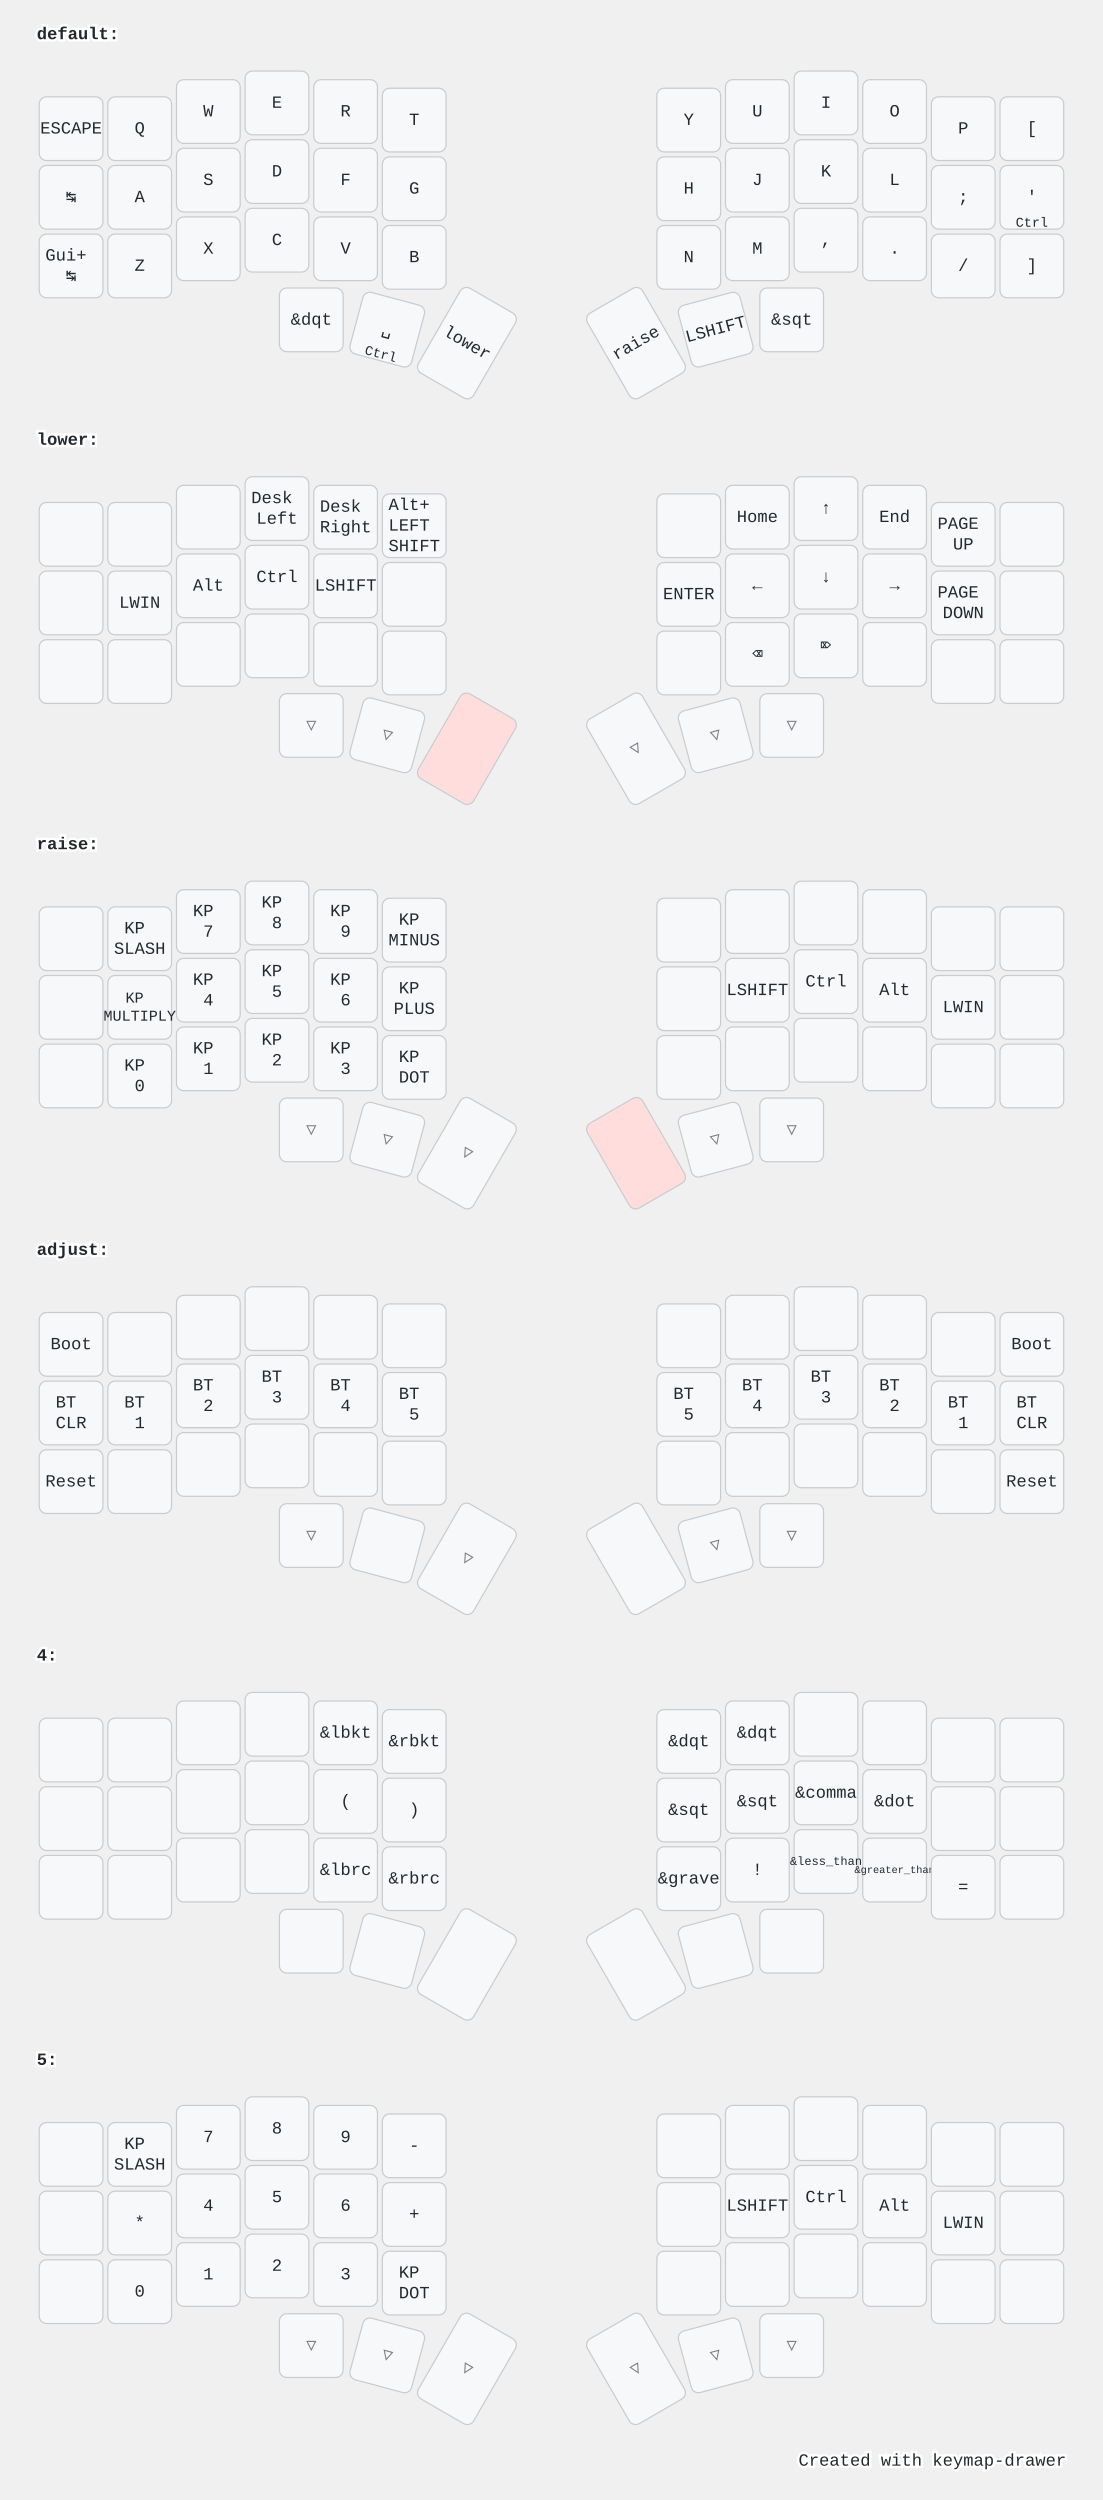
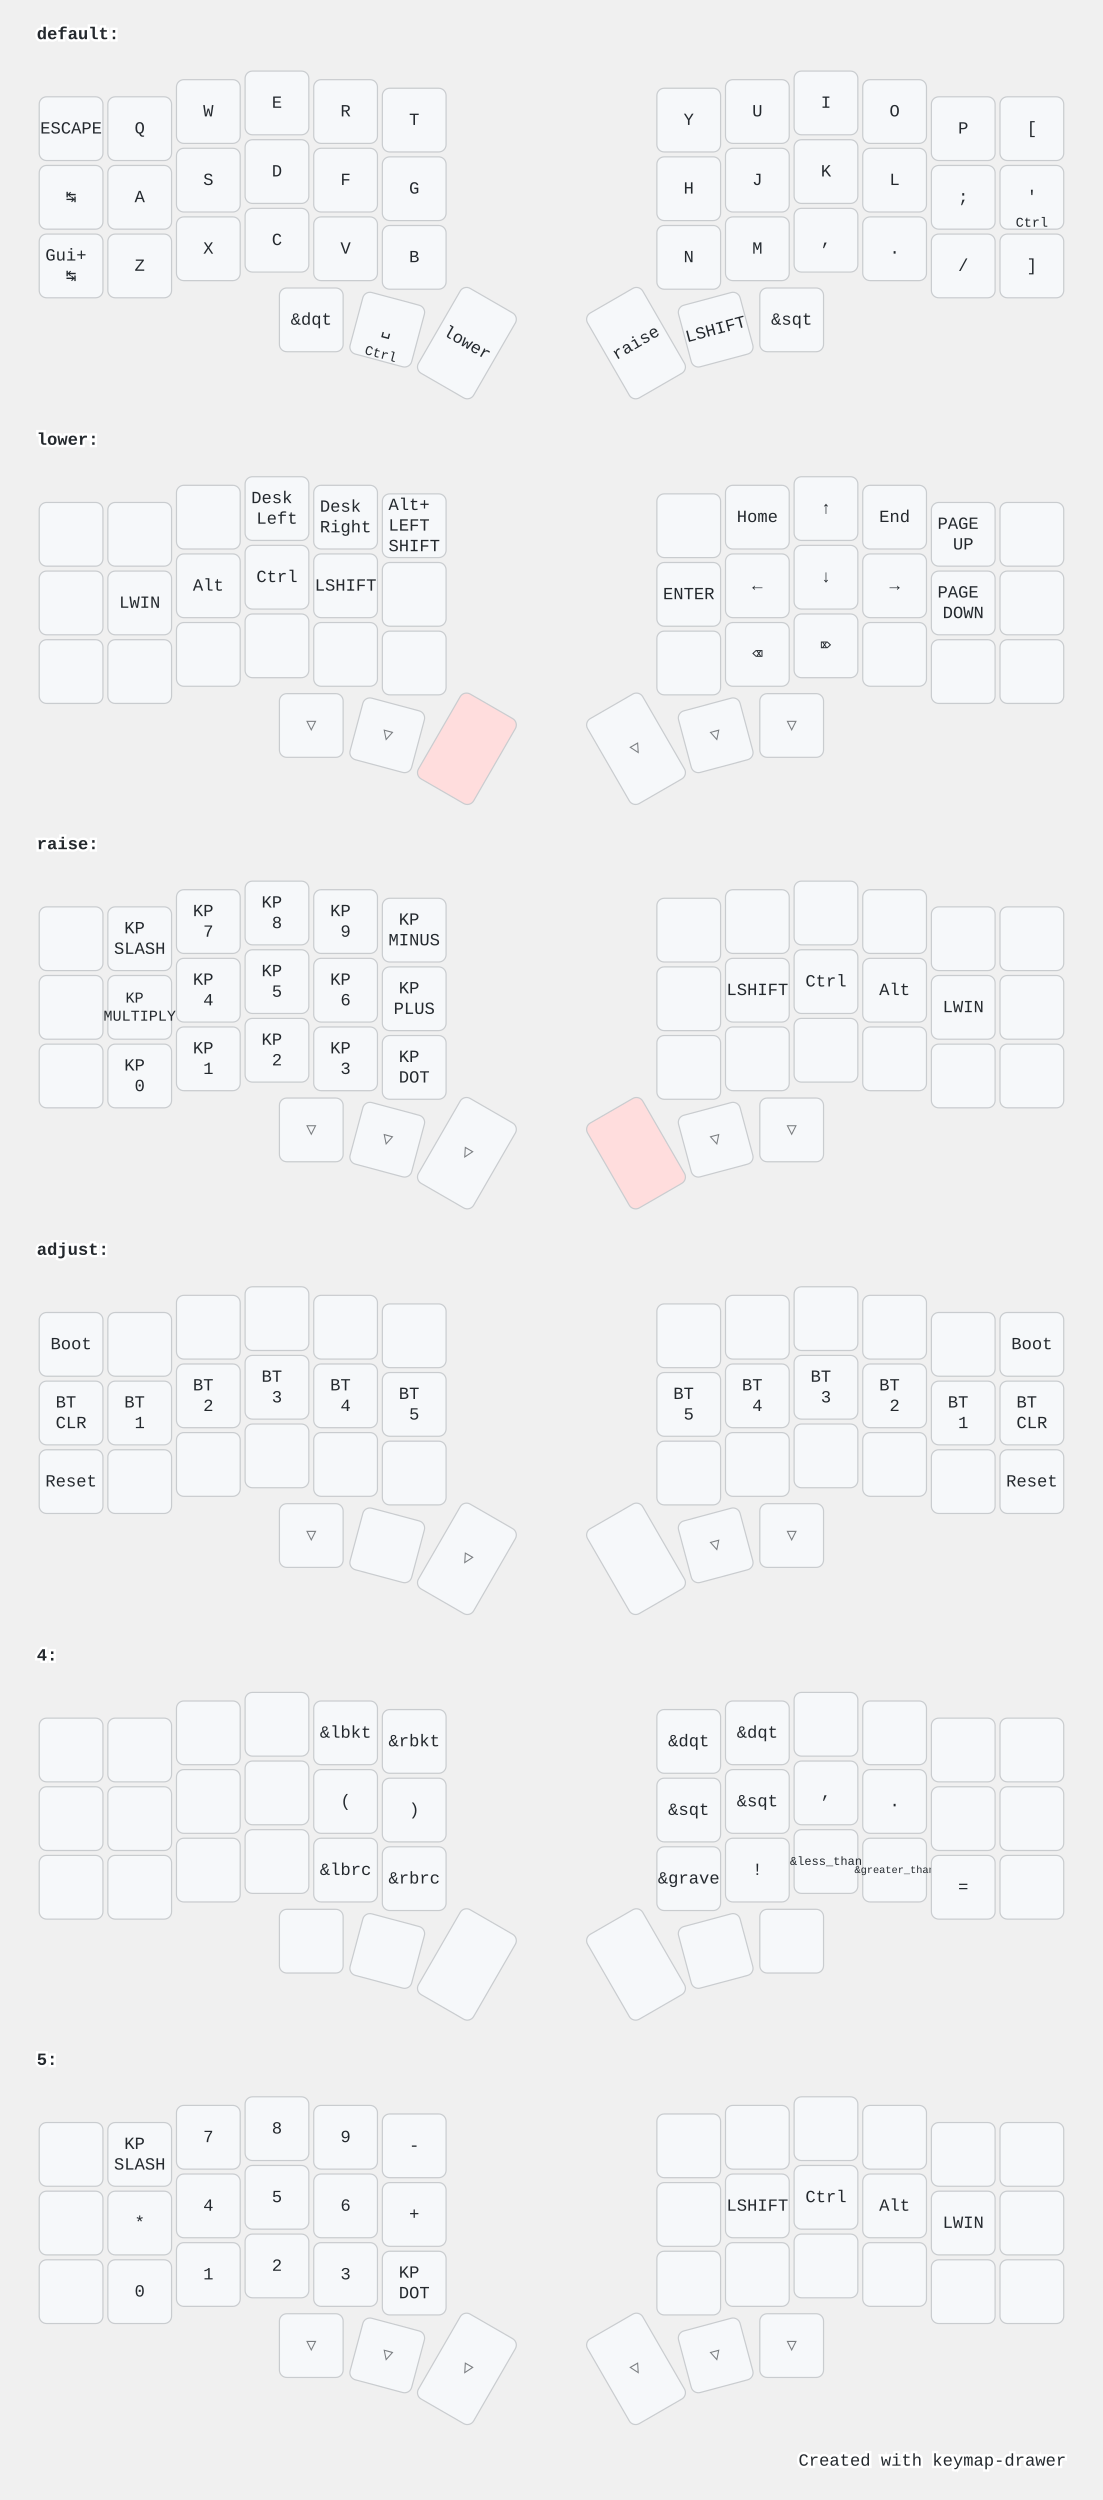
<svg xmlns="http://www.w3.org/2000/svg" width="900" height="2040" viewBox="0 0 900 2040" class="keymap">
  <style>/* inherit to force styles through use tags */
svg path {
    fill: inherit;
}

/* font and background color specifications */
svg.keymap {
    font-family: SFMono-Regular,Consolas,Liberation Mono,Menlo,monospace;
    font-size: 14px;
    font-kerning: normal;
    text-rendering: optimizeLegibility;
    fill: #24292e;
}

/* default key styling */
rect.key {
    fill: #f6f8fa;
}

rect.key, rect.combo {
    stroke: #c9cccf;
    stroke-width: 1;
}

/* default key side styling, only used is draw_key_sides is set */
rect.side {
    filter: brightness(90%);
}

/* color accent for combo boxes */
rect.combo, rect.combo-separate {
    fill: #cdf;
}

/* color accent for held keys */
rect.held, rect.combo.held {
    fill: #fdd;
}

/* color accent for ghost (optional) keys */
rect.ghost, rect.combo.ghost {
    stroke-dasharray: 4, 4;
    stroke-width: 2;
}

text {
    text-anchor: middle;
    dominant-baseline: middle;
}

/* styling for layer labels */
text.label {
    font-weight: bold;
    text-anchor: start;
    stroke: white;
    stroke-width: 4;
    paint-order: stroke;
}

/* styling for optional footer */
text.footer {
    text-anchor: end;
    dominant-baseline: auto;
    stroke: white;
    stroke-width: 4;
    paint-order: stroke;
}

/* styling for combo tap, and key hold/shifted label text */
text.combo, text.hold, text.shifted {
    font-size: 11px;
}

text.hold {
    text-anchor: middle;
    dominant-baseline: auto;
}

text.shifted {
    text-anchor: middle;
    dominant-baseline: hanging;
}

/* styling for hold/shifted label text in combo box */
text.combo.hold, text.combo.shifted {
    font-size: 8px;
}

/* lighter symbol for transparent keys */
text.trans {
    fill: #7b7e81;
}

/* styling for combo dendrons */
path.combo {
    stroke-width: 1;
    stroke: gray;
    fill: none;
}

/* Start Tabler Icons Cleanup */
/* cannot use height/width with glyphs */
.icon-tabler &gt; path {
    fill: inherit;
    stroke: inherit;
    stroke-width: 2;
}
/* hide tabler's default box */
.icon-tabler &gt; path[stroke="none"][fill="none"] {
    visibility: hidden;
}
/* End Tabler Icons Cleanup */

@media (prefers-color-scheme: dark) {
svg.keymap { fill: #d1d6db; }
rect.key { fill: #3f4750; }
rect.key, rect.combo { stroke: #60666c; }
rect.combo, rect.combo-separate { fill: #1f3d7a; }
rect.held, rect.combo.held { fill: #854747; }
text.label, text.footer { stroke: black; }
text.trans { fill: #7e8184; }
path.combo { stroke: #7f7f7f; }

}</style>
  <g transform="translate(30, 0)" class="layer-default">
    <text x="0" y="28" class="label">default:</text>
    <g transform="translate(0, 56)">
      <g transform="translate(28, 49)" class="key keypos-0">
        <rect rx="6" ry="6" x="-26" y="-26" width="52" height="52" class="key" />
        <text x="0" y="0" class="key tap">ESCAPE</text>
      </g>
      <g transform="translate(84, 49)" class="key keypos-1">
        <rect rx="6" ry="6" x="-26" y="-26" width="52" height="52" class="key" />
        <text x="0" y="0" class="key tap">Q</text>
      </g>
      <g transform="translate(140, 35)" class="key keypos-2">
        <rect rx="6" ry="6" x="-26" y="-26" width="52" height="52" class="key" />
        <text x="0" y="0" class="key tap">W</text>
      </g>
      <g transform="translate(196, 28)" class="key keypos-3">
        <rect rx="6" ry="6" x="-26" y="-26" width="52" height="52" class="key" />
        <text x="0" y="0" class="key tap">E</text>
      </g>
      <g transform="translate(252, 35)" class="key keypos-4">
        <rect rx="6" ry="6" x="-26" y="-26" width="52" height="52" class="key" />
        <text x="0" y="0" class="key tap">R</text>
      </g>
      <g transform="translate(308, 42)" class="key keypos-5">
        <rect rx="6" ry="6" x="-26" y="-26" width="52" height="52" class="key" />
        <text x="0" y="0" class="key tap">T</text>
      </g>
      <g transform="translate(532, 42)" class="key keypos-6">
        <rect rx="6" ry="6" x="-26" y="-26" width="52" height="52" class="key" />
        <text x="0" y="0" class="key tap">Y</text>
      </g>
      <g transform="translate(588, 35)" class="key keypos-7">
        <rect rx="6" ry="6" x="-26" y="-26" width="52" height="52" class="key" />
        <text x="0" y="0" class="key tap">U</text>
      </g>
      <g transform="translate(644, 28)" class="key keypos-8">
        <rect rx="6" ry="6" x="-26" y="-26" width="52" height="52" class="key" />
        <text x="0" y="0" class="key tap">I</text>
      </g>
      <g transform="translate(700, 35)" class="key keypos-9">
        <rect rx="6" ry="6" x="-26" y="-26" width="52" height="52" class="key" />
        <text x="0" y="0" class="key tap">O</text>
      </g>
      <g transform="translate(756, 49)" class="key keypos-10">
        <rect rx="6" ry="6" x="-26" y="-26" width="52" height="52" class="key" />
        <text x="0" y="0" class="key tap">P</text>
      </g>
      <g transform="translate(812, 49)" class="key keypos-11">
        <rect rx="6" ry="6" x="-26" y="-26" width="52" height="52" class="key" />
        <text x="0" y="0" class="key tap">[</text>
      </g>
      <g transform="translate(28, 105)" class="key keypos-12">
        <rect rx="6" ry="6" x="-26" y="-26" width="52" height="52" class="key" />
        <text x="0" y="0" class="key tap">↹</text>
      </g>
      <g transform="translate(84, 105)" class="key keypos-13">
        <rect rx="6" ry="6" x="-26" y="-26" width="52" height="52" class="key" />
        <text x="0" y="0" class="key tap">A</text>
      </g>
      <g transform="translate(140, 91)" class="key keypos-14">
        <rect rx="6" ry="6" x="-26" y="-26" width="52" height="52" class="key" />
        <text x="0" y="0" class="key tap">S</text>
      </g>
      <g transform="translate(196, 84)" class="key keypos-15">
        <rect rx="6" ry="6" x="-26" y="-26" width="52" height="52" class="key" />
        <text x="0" y="0" class="key tap">D</text>
      </g>
      <g transform="translate(252, 91)" class="key keypos-16">
        <rect rx="6" ry="6" x="-26" y="-26" width="52" height="52" class="key" />
        <text x="0" y="0" class="key tap">F</text>
      </g>
      <g transform="translate(308, 98)" class="key keypos-17">
        <rect rx="6" ry="6" x="-26" y="-26" width="52" height="52" class="key" />
        <text x="0" y="0" class="key tap">G</text>
      </g>
      <g transform="translate(532, 98)" class="key keypos-18">
        <rect rx="6" ry="6" x="-26" y="-26" width="52" height="52" class="key" />
        <text x="0" y="0" class="key tap">H</text>
      </g>
      <g transform="translate(588, 91)" class="key keypos-19">
        <rect rx="6" ry="6" x="-26" y="-26" width="52" height="52" class="key" />
        <text x="0" y="0" class="key tap">J</text>
      </g>
      <g transform="translate(644, 84)" class="key keypos-20">
        <rect rx="6" ry="6" x="-26" y="-26" width="52" height="52" class="key" />
        <text x="0" y="0" class="key tap">K</text>
      </g>
      <g transform="translate(700, 91)" class="key keypos-21">
        <rect rx="6" ry="6" x="-26" y="-26" width="52" height="52" class="key" />
        <text x="0" y="0" class="key tap">L</text>
      </g>
      <g transform="translate(756, 105)" class="key keypos-22">
        <rect rx="6" ry="6" x="-26" y="-26" width="52" height="52" class="key" />
        <text x="0" y="0" class="key tap">;</text>
      </g>
      <g transform="translate(812, 105)" class="key keypos-23">
        <rect rx="6" ry="6" x="-26" y="-26" width="52" height="52" class="key" />
        <text x="0" y="0" class="key tap">'</text>
        <text x="0" y="24" class="key hold">Ctrl</text>
      </g>
      <g transform="translate(28, 161)" class="key keypos-24">
        <rect rx="6" ry="6" x="-26" y="-26" width="52" height="52" class="key" />
        <text x="0" y="0" class="key tap">
          <tspan x="0" dy="-0.6em">Gui+</tspan>
          <tspan x="0" dy="1.2em">↹</tspan>
        </text>
      </g>
      <g transform="translate(84, 161)" class="key keypos-25">
        <rect rx="6" ry="6" x="-26" y="-26" width="52" height="52" class="key" />
        <text x="0" y="0" class="key tap">Z</text>
      </g>
      <g transform="translate(140, 147)" class="key keypos-26">
        <rect rx="6" ry="6" x="-26" y="-26" width="52" height="52" class="key" />
        <text x="0" y="0" class="key tap">X</text>
      </g>
      <g transform="translate(196, 140)" class="key keypos-27">
        <rect rx="6" ry="6" x="-26" y="-26" width="52" height="52" class="key" />
        <text x="0" y="0" class="key tap">C</text>
      </g>
      <g transform="translate(252, 147)" class="key keypos-28">
        <rect rx="6" ry="6" x="-26" y="-26" width="52" height="52" class="key" />
        <text x="0" y="0" class="key tap">V</text>
      </g>
      <g transform="translate(308, 154)" class="key keypos-29">
        <rect rx="6" ry="6" x="-26" y="-26" width="52" height="52" class="key" />
        <text x="0" y="0" class="key tap">B</text>
      </g>
      <g transform="translate(532, 154)" class="key keypos-30">
        <rect rx="6" ry="6" x="-26" y="-26" width="52" height="52" class="key" />
        <text x="0" y="0" class="key tap">N</text>
      </g>
      <g transform="translate(588, 147)" class="key keypos-31">
        <rect rx="6" ry="6" x="-26" y="-26" width="52" height="52" class="key" />
        <text x="0" y="0" class="key tap">M</text>
      </g>
      <g transform="translate(644, 140)" class="key keypos-32">
        <rect rx="6" ry="6" x="-26" y="-26" width="52" height="52" class="key" />
        <text x="0" y="0" class="key tap">,</text>
      </g>
      <g transform="translate(700, 147)" class="key keypos-33">
        <rect rx="6" ry="6" x="-26" y="-26" width="52" height="52" class="key" />
        <text x="0" y="0" class="key tap">.</text>
      </g>
      <g transform="translate(756, 161)" class="key keypos-34">
        <rect rx="6" ry="6" x="-26" y="-26" width="52" height="52" class="key" />
        <text x="0" y="0" class="key tap">/</text>
      </g>
      <g transform="translate(812, 161)" class="key keypos-35">
        <rect rx="6" ry="6" x="-26" y="-26" width="52" height="52" class="key" />
        <text x="0" y="0" class="key tap">]</text>
      </g>
      <g transform="translate(224, 205)" class="key keypos-36">
        <rect rx="6" ry="6" x="-26" y="-26" width="52" height="52" class="key" />
        <text x="0" y="0" class="key tap">&amp;dqt</text>
      </g>
      <g transform="translate(286, 213) rotate(15.0)" class="key keypos-37">
        <rect rx="6" ry="6" x="-26" y="-26" width="52" height="52" class="key" />
        <text x="0" y="0" class="key tap">␣</text>
        <text x="0" y="24" class="key hold">Ctrl</text>
      </g>
      <g transform="translate(351, 224) rotate(30.0)" class="key keypos-38">
        <rect rx="6" ry="6" x="-26" y="-40" width="52" height="80" class="key" />
        <text x="0" y="0" class="key tap">lower</text>
      </g>
      <g transform="translate(489, 224) rotate(-30.0)" class="key keypos-39">
        <rect rx="6" ry="6" x="-26" y="-40" width="52" height="80" class="key" />
        <text x="0" y="0" class="key tap">raise</text>
      </g>
      <g transform="translate(554, 213) rotate(-15.0)" class="key keypos-40">
        <rect rx="6" ry="6" x="-26" y="-26" width="52" height="52" class="key" />
        <text x="0" y="0" class="key tap">LSHIFT</text>
      </g>
      <g transform="translate(616, 205)" class="key keypos-41">
        <rect rx="6" ry="6" x="-26" y="-26" width="52" height="52" class="key" />
        <text x="0" y="0" class="key tap">&amp;sqt</text>
      </g>
    </g>
  </g>
  <g transform="translate(30, 331)" class="layer-lower">
    <text x="0" y="28" class="label">lower:</text>
    <g transform="translate(0, 56)">
      <g transform="translate(28, 49)" class="key keypos-0">
        <rect rx="6" ry="6" x="-26" y="-26" width="52" height="52" class="key" />
      </g>
      <g transform="translate(84, 49)" class="key keypos-1">
        <rect rx="6" ry="6" x="-26" y="-26" width="52" height="52" class="key" />
      </g>
      <g transform="translate(140, 35)" class="key keypos-2">
        <rect rx="6" ry="6" x="-26" y="-26" width="52" height="52" class="key" />
      </g>
      <g transform="translate(196, 28)" class="key keypos-3">
        <rect rx="6" ry="6" x="-26" y="-26" width="52" height="52" class="key" />
        <text x="0" y="0" class="key tap">
          <tspan x="0" dy="-0.6em">Desk</tspan>
          <tspan x="0" dy="1.2em">Left</tspan>
        </text>
      </g>
      <g transform="translate(252, 35)" class="key keypos-4">
        <rect rx="6" ry="6" x="-26" y="-26" width="52" height="52" class="key" />
        <text x="0" y="0" class="key tap">
          <tspan x="0" dy="-0.6em">Desk</tspan>
          <tspan x="0" dy="1.2em">Right</tspan>
        </text>
      </g>
      <g transform="translate(308, 42)" class="key keypos-5">
        <rect rx="6" ry="6" x="-26" y="-26" width="52" height="52" class="key" />
        <text x="0" y="0" class="key tap">
          <tspan x="0" dy="-1.2em">Alt+</tspan>
          <tspan x="0" dy="1.2em">LEFT</tspan>
          <tspan x="0" dy="1.2em">SHIFT</tspan>
        </text>
      </g>
      <g transform="translate(532, 42)" class="key keypos-6">
        <rect rx="6" ry="6" x="-26" y="-26" width="52" height="52" class="key" />
      </g>
      <g transform="translate(588, 35)" class="key keypos-7">
        <rect rx="6" ry="6" x="-26" y="-26" width="52" height="52" class="key" />
        <text x="0" y="0" class="key tap">Home</text>
      </g>
      <g transform="translate(644, 28)" class="key keypos-8">
        <rect rx="6" ry="6" x="-26" y="-26" width="52" height="52" class="key" />
        <text x="0" y="0" class="key tap">↑</text>
      </g>
      <g transform="translate(700, 35)" class="key keypos-9">
        <rect rx="6" ry="6" x="-26" y="-26" width="52" height="52" class="key" />
        <text x="0" y="0" class="key tap">End</text>
      </g>
      <g transform="translate(756, 49)" class="key keypos-10">
        <rect rx="6" ry="6" x="-26" y="-26" width="52" height="52" class="key" />
        <text x="0" y="0" class="key tap">
          <tspan x="0" dy="-0.6em">PAGE</tspan>
          <tspan x="0" dy="1.2em">UP</tspan>
        </text>
      </g>
      <g transform="translate(812, 49)" class="key keypos-11">
        <rect rx="6" ry="6" x="-26" y="-26" width="52" height="52" class="key" />
      </g>
      <g transform="translate(28, 105)" class="key keypos-12">
        <rect rx="6" ry="6" x="-26" y="-26" width="52" height="52" class="key" />
      </g>
      <g transform="translate(84, 105)" class="key keypos-13">
        <rect rx="6" ry="6" x="-26" y="-26" width="52" height="52" class="key" />
        <text x="0" y="0" class="key tap">LWIN</text>
      </g>
      <g transform="translate(140, 91)" class="key keypos-14">
        <rect rx="6" ry="6" x="-26" y="-26" width="52" height="52" class="key" />
        <text x="0" y="0" class="key tap">Alt</text>
      </g>
      <g transform="translate(196, 84)" class="key keypos-15">
        <rect rx="6" ry="6" x="-26" y="-26" width="52" height="52" class="key" />
        <text x="0" y="0" class="key tap">Ctrl</text>
      </g>
      <g transform="translate(252, 91)" class="key keypos-16">
        <rect rx="6" ry="6" x="-26" y="-26" width="52" height="52" class="key" />
        <text x="0" y="0" class="key tap">LSHIFT</text>
      </g>
      <g transform="translate(308, 98)" class="key keypos-17">
        <rect rx="6" ry="6" x="-26" y="-26" width="52" height="52" class="key" />
      </g>
      <g transform="translate(532, 98)" class="key keypos-18">
        <rect rx="6" ry="6" x="-26" y="-26" width="52" height="52" class="key" />
        <text x="0" y="0" class="key tap">ENTER</text>
      </g>
      <g transform="translate(588, 91)" class="key keypos-19">
        <rect rx="6" ry="6" x="-26" y="-26" width="52" height="52" class="key" />
        <text x="0" y="0" class="key tap">←</text>
      </g>
      <g transform="translate(644, 84)" class="key keypos-20">
        <rect rx="6" ry="6" x="-26" y="-26" width="52" height="52" class="key" />
        <text x="0" y="0" class="key tap">↓</text>
      </g>
      <g transform="translate(700, 91)" class="key keypos-21">
        <rect rx="6" ry="6" x="-26" y="-26" width="52" height="52" class="key" />
        <text x="0" y="0" class="key tap">→</text>
      </g>
      <g transform="translate(756, 105)" class="key keypos-22">
        <rect rx="6" ry="6" x="-26" y="-26" width="52" height="52" class="key" />
        <text x="0" y="0" class="key tap">
          <tspan x="0" dy="-0.6em">PAGE</tspan>
          <tspan x="0" dy="1.2em">DOWN</tspan>
        </text>
      </g>
      <g transform="translate(812, 105)" class="key keypos-23">
        <rect rx="6" ry="6" x="-26" y="-26" width="52" height="52" class="key" />
      </g>
      <g transform="translate(28, 161)" class="key keypos-24">
        <rect rx="6" ry="6" x="-26" y="-26" width="52" height="52" class="key" />
      </g>
      <g transform="translate(84, 161)" class="key keypos-25">
        <rect rx="6" ry="6" x="-26" y="-26" width="52" height="52" class="key" />
      </g>
      <g transform="translate(140, 147)" class="key keypos-26">
        <rect rx="6" ry="6" x="-26" y="-26" width="52" height="52" class="key" />
      </g>
      <g transform="translate(196, 140)" class="key keypos-27">
        <rect rx="6" ry="6" x="-26" y="-26" width="52" height="52" class="key" />
      </g>
      <g transform="translate(252, 147)" class="key keypos-28">
        <rect rx="6" ry="6" x="-26" y="-26" width="52" height="52" class="key" />
      </g>
      <g transform="translate(308, 154)" class="key keypos-29">
        <rect rx="6" ry="6" x="-26" y="-26" width="52" height="52" class="key" />
      </g>
      <g transform="translate(532, 154)" class="key keypos-30">
        <rect rx="6" ry="6" x="-26" y="-26" width="52" height="52" class="key" />
      </g>
      <g transform="translate(588, 147)" class="key keypos-31">
        <rect rx="6" ry="6" x="-26" y="-26" width="52" height="52" class="key" />
        <text x="0" y="0" class="key tap">⌫</text>
      </g>
      <g transform="translate(644, 140)" class="key keypos-32">
        <rect rx="6" ry="6" x="-26" y="-26" width="52" height="52" class="key" />
        <text x="0" y="0" class="key tap">⌦</text>
      </g>
      <g transform="translate(700, 147)" class="key keypos-33">
        <rect rx="6" ry="6" x="-26" y="-26" width="52" height="52" class="key" />
      </g>
      <g transform="translate(756, 161)" class="key keypos-34">
        <rect rx="6" ry="6" x="-26" y="-26" width="52" height="52" class="key" />
      </g>
      <g transform="translate(812, 161)" class="key keypos-35">
        <rect rx="6" ry="6" x="-26" y="-26" width="52" height="52" class="key" />
      </g>
      <g transform="translate(224, 205)" class="key trans keypos-36">
        <rect rx="6" ry="6" x="-26" y="-26" width="52" height="52" class="key trans" />
        <text x="0" y="0" class="key trans tap">▽</text>
      </g>
      <g transform="translate(286, 213) rotate(15.0)" class="key trans keypos-37">
        <rect rx="6" ry="6" x="-26" y="-26" width="52" height="52" class="key trans" />
        <text x="0" y="0" class="key trans tap">▽</text>
      </g>
      <g transform="translate(351, 224) rotate(30.0)" class="key held keypos-38">
        <rect rx="6" ry="6" x="-26" y="-40" width="52" height="80" class="key held" />
      </g>
      <g transform="translate(489, 224) rotate(-30.0)" class="key trans keypos-39">
        <rect rx="6" ry="6" x="-26" y="-40" width="52" height="80" class="key trans" />
        <text x="0" y="0" class="key trans tap">▽</text>
      </g>
      <g transform="translate(554, 213) rotate(-15.0)" class="key trans keypos-40">
        <rect rx="6" ry="6" x="-26" y="-26" width="52" height="52" class="key trans" />
        <text x="0" y="0" class="key trans tap">▽</text>
      </g>
      <g transform="translate(616, 205)" class="key trans keypos-41">
        <rect rx="6" ry="6" x="-26" y="-26" width="52" height="52" class="key trans" />
        <text x="0" y="0" class="key trans tap">▽</text>
      </g>
    </g>
  </g>
  <g transform="translate(30, 661)" class="layer-raise">
    <text x="0" y="28" class="label">raise:</text>
    <g transform="translate(0, 56)">
      <g transform="translate(28, 49)" class="key keypos-0">
        <rect rx="6" ry="6" x="-26" y="-26" width="52" height="52" class="key" />
      </g>
      <g transform="translate(84, 49)" class="key keypos-1">
        <rect rx="6" ry="6" x="-26" y="-26" width="52" height="52" class="key" />
        <text x="0" y="0" class="key tap">
          <tspan x="0" dy="-0.6em">KP</tspan>
          <tspan x="0" dy="1.2em">SLASH</tspan>
        </text>
      </g>
      <g transform="translate(140, 35)" class="key keypos-2">
        <rect rx="6" ry="6" x="-26" y="-26" width="52" height="52" class="key" />
        <text x="0" y="0" class="key tap">
          <tspan x="0" dy="-0.6em">KP</tspan>
          <tspan x="0" dy="1.2em">7</tspan>
        </text>
      </g>
      <g transform="translate(196, 28)" class="key keypos-3">
        <rect rx="6" ry="6" x="-26" y="-26" width="52" height="52" class="key" />
        <text x="0" y="0" class="key tap">
          <tspan x="0" dy="-0.6em">KP</tspan>
          <tspan x="0" dy="1.2em">8</tspan>
        </text>
      </g>
      <g transform="translate(252, 35)" class="key keypos-4">
        <rect rx="6" ry="6" x="-26" y="-26" width="52" height="52" class="key" />
        <text x="0" y="0" class="key tap">
          <tspan x="0" dy="-0.6em">KP</tspan>
          <tspan x="0" dy="1.2em">9</tspan>
        </text>
      </g>
      <g transform="translate(308, 42)" class="key keypos-5">
        <rect rx="6" ry="6" x="-26" y="-26" width="52" height="52" class="key" />
        <text x="0" y="0" class="key tap">
          <tspan x="0" dy="-0.6em">KP</tspan>
          <tspan x="0" dy="1.2em">MINUS</tspan>
        </text>
      </g>
      <g transform="translate(532, 42)" class="key keypos-6">
        <rect rx="6" ry="6" x="-26" y="-26" width="52" height="52" class="key" />
      </g>
      <g transform="translate(588, 35)" class="key keypos-7">
        <rect rx="6" ry="6" x="-26" y="-26" width="52" height="52" class="key" />
      </g>
      <g transform="translate(644, 28)" class="key keypos-8">
        <rect rx="6" ry="6" x="-26" y="-26" width="52" height="52" class="key" />
      </g>
      <g transform="translate(700, 35)" class="key keypos-9">
        <rect rx="6" ry="6" x="-26" y="-26" width="52" height="52" class="key" />
      </g>
      <g transform="translate(756, 49)" class="key keypos-10">
        <rect rx="6" ry="6" x="-26" y="-26" width="52" height="52" class="key" />
      </g>
      <g transform="translate(812, 49)" class="key keypos-11">
        <rect rx="6" ry="6" x="-26" y="-26" width="52" height="52" class="key" />
      </g>
      <g transform="translate(28, 105)" class="key keypos-12">
        <rect rx="6" ry="6" x="-26" y="-26" width="52" height="52" class="key" />
      </g>
      <g transform="translate(84, 105)" class="key keypos-13">
        <rect rx="6" ry="6" x="-26" y="-26" width="52" height="52" class="key" />
        <text x="0" y="0" class="key tap">
          <tspan x="0" dy="-0.6em" style="font-size: 88%">KP</tspan>
          <tspan x="0" dy="1.2em" style="font-size: 88%">MULTIPLY</tspan>
        </text>
      </g>
      <g transform="translate(140, 91)" class="key keypos-14">
        <rect rx="6" ry="6" x="-26" y="-26" width="52" height="52" class="key" />
        <text x="0" y="0" class="key tap">
          <tspan x="0" dy="-0.6em">KP</tspan>
          <tspan x="0" dy="1.2em">4</tspan>
        </text>
      </g>
      <g transform="translate(196, 84)" class="key keypos-15">
        <rect rx="6" ry="6" x="-26" y="-26" width="52" height="52" class="key" />
        <text x="0" y="0" class="key tap">
          <tspan x="0" dy="-0.6em">KP</tspan>
          <tspan x="0" dy="1.2em">5</tspan>
        </text>
      </g>
      <g transform="translate(252, 91)" class="key keypos-16">
        <rect rx="6" ry="6" x="-26" y="-26" width="52" height="52" class="key" />
        <text x="0" y="0" class="key tap">
          <tspan x="0" dy="-0.6em">KP</tspan>
          <tspan x="0" dy="1.2em">6</tspan>
        </text>
      </g>
      <g transform="translate(308, 98)" class="key keypos-17">
        <rect rx="6" ry="6" x="-26" y="-26" width="52" height="52" class="key" />
        <text x="0" y="0" class="key tap">
          <tspan x="0" dy="-0.6em">KP</tspan>
          <tspan x="0" dy="1.2em">PLUS</tspan>
        </text>
      </g>
      <g transform="translate(532, 98)" class="key keypos-18">
        <rect rx="6" ry="6" x="-26" y="-26" width="52" height="52" class="key" />
      </g>
      <g transform="translate(588, 91)" class="key keypos-19">
        <rect rx="6" ry="6" x="-26" y="-26" width="52" height="52" class="key" />
        <text x="0" y="0" class="key tap">LSHIFT</text>
      </g>
      <g transform="translate(644, 84)" class="key keypos-20">
        <rect rx="6" ry="6" x="-26" y="-26" width="52" height="52" class="key" />
        <text x="0" y="0" class="key tap">Ctrl</text>
      </g>
      <g transform="translate(700, 91)" class="key keypos-21">
        <rect rx="6" ry="6" x="-26" y="-26" width="52" height="52" class="key" />
        <text x="0" y="0" class="key tap">Alt</text>
      </g>
      <g transform="translate(756, 105)" class="key keypos-22">
        <rect rx="6" ry="6" x="-26" y="-26" width="52" height="52" class="key" />
        <text x="0" y="0" class="key tap">LWIN</text>
      </g>
      <g transform="translate(812, 105)" class="key keypos-23">
        <rect rx="6" ry="6" x="-26" y="-26" width="52" height="52" class="key" />
      </g>
      <g transform="translate(28, 161)" class="key keypos-24">
        <rect rx="6" ry="6" x="-26" y="-26" width="52" height="52" class="key" />
      </g>
      <g transform="translate(84, 161)" class="key keypos-25">
        <rect rx="6" ry="6" x="-26" y="-26" width="52" height="52" class="key" />
        <text x="0" y="0" class="key tap">
          <tspan x="0" dy="-0.6em">KP</tspan>
          <tspan x="0" dy="1.2em">0</tspan>
        </text>
      </g>
      <g transform="translate(140, 147)" class="key keypos-26">
        <rect rx="6" ry="6" x="-26" y="-26" width="52" height="52" class="key" />
        <text x="0" y="0" class="key tap">
          <tspan x="0" dy="-0.6em">KP</tspan>
          <tspan x="0" dy="1.2em">1</tspan>
        </text>
      </g>
      <g transform="translate(196, 140)" class="key keypos-27">
        <rect rx="6" ry="6" x="-26" y="-26" width="52" height="52" class="key" />
        <text x="0" y="0" class="key tap">
          <tspan x="0" dy="-0.6em">KP</tspan>
          <tspan x="0" dy="1.2em">2</tspan>
        </text>
      </g>
      <g transform="translate(252, 147)" class="key keypos-28">
        <rect rx="6" ry="6" x="-26" y="-26" width="52" height="52" class="key" />
        <text x="0" y="0" class="key tap">
          <tspan x="0" dy="-0.6em">KP</tspan>
          <tspan x="0" dy="1.2em">3</tspan>
        </text>
      </g>
      <g transform="translate(308, 154)" class="key keypos-29">
        <rect rx="6" ry="6" x="-26" y="-26" width="52" height="52" class="key" />
        <text x="0" y="0" class="key tap">
          <tspan x="0" dy="-0.6em">KP</tspan>
          <tspan x="0" dy="1.2em">DOT</tspan>
        </text>
      </g>
      <g transform="translate(532, 154)" class="key keypos-30">
        <rect rx="6" ry="6" x="-26" y="-26" width="52" height="52" class="key" />
      </g>
      <g transform="translate(588, 147)" class="key keypos-31">
        <rect rx="6" ry="6" x="-26" y="-26" width="52" height="52" class="key" />
      </g>
      <g transform="translate(644, 140)" class="key keypos-32">
        <rect rx="6" ry="6" x="-26" y="-26" width="52" height="52" class="key" />
      </g>
      <g transform="translate(700, 147)" class="key keypos-33">
        <rect rx="6" ry="6" x="-26" y="-26" width="52" height="52" class="key" />
      </g>
      <g transform="translate(756, 161)" class="key keypos-34">
        <rect rx="6" ry="6" x="-26" y="-26" width="52" height="52" class="key" />
      </g>
      <g transform="translate(812, 161)" class="key keypos-35">
        <rect rx="6" ry="6" x="-26" y="-26" width="52" height="52" class="key" />
      </g>
      <g transform="translate(224, 205)" class="key trans keypos-36">
        <rect rx="6" ry="6" x="-26" y="-26" width="52" height="52" class="key trans" />
        <text x="0" y="0" class="key trans tap">▽</text>
      </g>
      <g transform="translate(286, 213) rotate(15.0)" class="key trans keypos-37">
        <rect rx="6" ry="6" x="-26" y="-26" width="52" height="52" class="key trans" />
        <text x="0" y="0" class="key trans tap">▽</text>
      </g>
      <g transform="translate(351, 224) rotate(30.0)" class="key trans keypos-38">
        <rect rx="6" ry="6" x="-26" y="-40" width="52" height="80" class="key trans" />
        <text x="0" y="0" class="key trans tap">▽</text>
      </g>
      <g transform="translate(489, 224) rotate(-30.0)" class="key held keypos-39">
        <rect rx="6" ry="6" x="-26" y="-40" width="52" height="80" class="key held" />
      </g>
      <g transform="translate(554, 213) rotate(-15.0)" class="key trans keypos-40">
        <rect rx="6" ry="6" x="-26" y="-26" width="52" height="52" class="key trans" />
        <text x="0" y="0" class="key trans tap">▽</text>
      </g>
      <g transform="translate(616, 205)" class="key trans keypos-41">
        <rect rx="6" ry="6" x="-26" y="-26" width="52" height="52" class="key trans" />
        <text x="0" y="0" class="key trans tap">▽</text>
      </g>
    </g>
  </g>
  <g transform="translate(30, 992)" class="layer-adjust">
    <text x="0" y="28" class="label">adjust:</text>
    <g transform="translate(0, 56)">
      <g transform="translate(28, 49)" class="key keypos-0">
        <rect rx="6" ry="6" x="-26" y="-26" width="52" height="52" class="key" />
        <text x="0" y="0" class="key tap">Boot</text>
      </g>
      <g transform="translate(84, 49)" class="key keypos-1">
        <rect rx="6" ry="6" x="-26" y="-26" width="52" height="52" class="key" />
      </g>
      <g transform="translate(140, 35)" class="key keypos-2">
        <rect rx="6" ry="6" x="-26" y="-26" width="52" height="52" class="key" />
      </g>
      <g transform="translate(196, 28)" class="key keypos-3">
        <rect rx="6" ry="6" x="-26" y="-26" width="52" height="52" class="key" />
      </g>
      <g transform="translate(252, 35)" class="key keypos-4">
        <rect rx="6" ry="6" x="-26" y="-26" width="52" height="52" class="key" />
      </g>
      <g transform="translate(308, 42)" class="key keypos-5">
        <rect rx="6" ry="6" x="-26" y="-26" width="52" height="52" class="key" />
      </g>
      <g transform="translate(532, 42)" class="key keypos-6">
        <rect rx="6" ry="6" x="-26" y="-26" width="52" height="52" class="key" />
      </g>
      <g transform="translate(588, 35)" class="key keypos-7">
        <rect rx="6" ry="6" x="-26" y="-26" width="52" height="52" class="key" />
      </g>
      <g transform="translate(644, 28)" class="key keypos-8">
        <rect rx="6" ry="6" x="-26" y="-26" width="52" height="52" class="key" />
      </g>
      <g transform="translate(700, 35)" class="key keypos-9">
        <rect rx="6" ry="6" x="-26" y="-26" width="52" height="52" class="key" />
      </g>
      <g transform="translate(756, 49)" class="key keypos-10">
        <rect rx="6" ry="6" x="-26" y="-26" width="52" height="52" class="key" />
      </g>
      <g transform="translate(812, 49)" class="key keypos-11">
        <rect rx="6" ry="6" x="-26" y="-26" width="52" height="52" class="key" />
        <text x="0" y="0" class="key tap">Boot</text>
      </g>
      <g transform="translate(28, 105)" class="key keypos-12">
        <rect rx="6" ry="6" x="-26" y="-26" width="52" height="52" class="key" />
        <text x="0" y="0" class="key tap">
          <tspan x="0" dy="-0.6em">BT</tspan>
          <tspan x="0" dy="1.2em">CLR</tspan>
        </text>
      </g>
      <g transform="translate(84, 105)" class="key keypos-13">
        <rect rx="6" ry="6" x="-26" y="-26" width="52" height="52" class="key" />
        <text x="0" y="0" class="key tap">
          <tspan x="0" dy="-0.6em">BT</tspan>
          <tspan x="0" dy="1.2em">1</tspan>
        </text>
      </g>
      <g transform="translate(140, 91)" class="key keypos-14">
        <rect rx="6" ry="6" x="-26" y="-26" width="52" height="52" class="key" />
        <text x="0" y="0" class="key tap">
          <tspan x="0" dy="-0.6em">BT</tspan>
          <tspan x="0" dy="1.2em">2</tspan>
        </text>
      </g>
      <g transform="translate(196, 84)" class="key keypos-15">
        <rect rx="6" ry="6" x="-26" y="-26" width="52" height="52" class="key" />
        <text x="0" y="0" class="key tap">
          <tspan x="0" dy="-0.6em">BT</tspan>
          <tspan x="0" dy="1.2em">3</tspan>
        </text>
      </g>
      <g transform="translate(252, 91)" class="key keypos-16">
        <rect rx="6" ry="6" x="-26" y="-26" width="52" height="52" class="key" />
        <text x="0" y="0" class="key tap">
          <tspan x="0" dy="-0.6em">BT</tspan>
          <tspan x="0" dy="1.2em">4</tspan>
        </text>
      </g>
      <g transform="translate(308, 98)" class="key keypos-17">
        <rect rx="6" ry="6" x="-26" y="-26" width="52" height="52" class="key" />
        <text x="0" y="0" class="key tap">
          <tspan x="0" dy="-0.6em">BT</tspan>
          <tspan x="0" dy="1.2em">5</tspan>
        </text>
      </g>
      <g transform="translate(532, 98)" class="key keypos-18">
        <rect rx="6" ry="6" x="-26" y="-26" width="52" height="52" class="key" />
        <text x="0" y="0" class="key tap">
          <tspan x="0" dy="-0.6em">BT</tspan>
          <tspan x="0" dy="1.2em">5</tspan>
        </text>
      </g>
      <g transform="translate(588, 91)" class="key keypos-19">
        <rect rx="6" ry="6" x="-26" y="-26" width="52" height="52" class="key" />
        <text x="0" y="0" class="key tap">
          <tspan x="0" dy="-0.6em">BT</tspan>
          <tspan x="0" dy="1.2em">4</tspan>
        </text>
      </g>
      <g transform="translate(644, 84)" class="key keypos-20">
        <rect rx="6" ry="6" x="-26" y="-26" width="52" height="52" class="key" />
        <text x="0" y="0" class="key tap">
          <tspan x="0" dy="-0.6em">BT</tspan>
          <tspan x="0" dy="1.2em">3</tspan>
        </text>
      </g>
      <g transform="translate(700, 91)" class="key keypos-21">
        <rect rx="6" ry="6" x="-26" y="-26" width="52" height="52" class="key" />
        <text x="0" y="0" class="key tap">
          <tspan x="0" dy="-0.6em">BT</tspan>
          <tspan x="0" dy="1.2em">2</tspan>
        </text>
      </g>
      <g transform="translate(756, 105)" class="key keypos-22">
        <rect rx="6" ry="6" x="-26" y="-26" width="52" height="52" class="key" />
        <text x="0" y="0" class="key tap">
          <tspan x="0" dy="-0.6em">BT</tspan>
          <tspan x="0" dy="1.2em">1</tspan>
        </text>
      </g>
      <g transform="translate(812, 105)" class="key keypos-23">
        <rect rx="6" ry="6" x="-26" y="-26" width="52" height="52" class="key" />
        <text x="0" y="0" class="key tap">
          <tspan x="0" dy="-0.6em">BT</tspan>
          <tspan x="0" dy="1.2em">CLR</tspan>
        </text>
      </g>
      <g transform="translate(28, 161)" class="key keypos-24">
        <rect rx="6" ry="6" x="-26" y="-26" width="52" height="52" class="key" />
        <text x="0" y="0" class="key tap">Reset</text>
      </g>
      <g transform="translate(84, 161)" class="key keypos-25">
        <rect rx="6" ry="6" x="-26" y="-26" width="52" height="52" class="key" />
      </g>
      <g transform="translate(140, 147)" class="key keypos-26">
        <rect rx="6" ry="6" x="-26" y="-26" width="52" height="52" class="key" />
      </g>
      <g transform="translate(196, 140)" class="key keypos-27">
        <rect rx="6" ry="6" x="-26" y="-26" width="52" height="52" class="key" />
      </g>
      <g transform="translate(252, 147)" class="key keypos-28">
        <rect rx="6" ry="6" x="-26" y="-26" width="52" height="52" class="key" />
      </g>
      <g transform="translate(308, 154)" class="key keypos-29">
        <rect rx="6" ry="6" x="-26" y="-26" width="52" height="52" class="key" />
      </g>
      <g transform="translate(532, 154)" class="key keypos-30">
        <rect rx="6" ry="6" x="-26" y="-26" width="52" height="52" class="key" />
      </g>
      <g transform="translate(588, 147)" class="key keypos-31">
        <rect rx="6" ry="6" x="-26" y="-26" width="52" height="52" class="key" />
      </g>
      <g transform="translate(644, 140)" class="key keypos-32">
        <rect rx="6" ry="6" x="-26" y="-26" width="52" height="52" class="key" />
      </g>
      <g transform="translate(700, 147)" class="key keypos-33">
        <rect rx="6" ry="6" x="-26" y="-26" width="52" height="52" class="key" />
      </g>
      <g transform="translate(756, 161)" class="key keypos-34">
        <rect rx="6" ry="6" x="-26" y="-26" width="52" height="52" class="key" />
      </g>
      <g transform="translate(812, 161)" class="key keypos-35">
        <rect rx="6" ry="6" x="-26" y="-26" width="52" height="52" class="key" />
        <text x="0" y="0" class="key tap">Reset</text>
      </g>
      <g transform="translate(224, 205)" class="key trans keypos-36">
        <rect rx="6" ry="6" x="-26" y="-26" width="52" height="52" class="key trans" />
        <text x="0" y="0" class="key trans tap">▽</text>
      </g>
      <g transform="translate(286, 213) rotate(15.0)" class="key keypos-37">
        <rect rx="6" ry="6" x="-26" y="-26" width="52" height="52" class="key" />
      </g>
      <g transform="translate(351, 224) rotate(30.0)" class="key trans keypos-38">
        <rect rx="6" ry="6" x="-26" y="-40" width="52" height="80" class="key trans" />
        <text x="0" y="0" class="key trans tap">▽</text>
      </g>
      <g transform="translate(489, 224) rotate(-30.0)" class="key keypos-39">
        <rect rx="6" ry="6" x="-26" y="-40" width="52" height="80" class="key" />
      </g>
      <g transform="translate(554, 213) rotate(-15.0)" class="key trans keypos-40">
        <rect rx="6" ry="6" x="-26" y="-26" width="52" height="52" class="key trans" />
        <text x="0" y="0" class="key trans tap">▽</text>
      </g>
      <g transform="translate(616, 205)" class="key trans keypos-41">
        <rect rx="6" ry="6" x="-26" y="-26" width="52" height="52" class="key trans" />
        <text x="0" y="0" class="key trans tap">▽</text>
      </g>
    </g>
  </g>
  <g transform="translate(30, 1323)" class="layer-4">
    <text x="0" y="28" class="label">4:</text>
    <g transform="translate(0, 56)">
      <g transform="translate(28, 49)" class="key keypos-0">
        <rect rx="6" ry="6" x="-26" y="-26" width="52" height="52" class="key" />
      </g>
      <g transform="translate(84, 49)" class="key keypos-1">
        <rect rx="6" ry="6" x="-26" y="-26" width="52" height="52" class="key" />
      </g>
      <g transform="translate(140, 35)" class="key keypos-2">
        <rect rx="6" ry="6" x="-26" y="-26" width="52" height="52" class="key" />
      </g>
      <g transform="translate(196, 28)" class="key keypos-3">
        <rect rx="6" ry="6" x="-26" y="-26" width="52" height="52" class="key" />
      </g>
      <g transform="translate(252, 35)" class="key keypos-4">
        <rect rx="6" ry="6" x="-26" y="-26" width="52" height="52" class="key" />
        <text x="0" y="0" class="key tap">&amp;lbkt</text>
      </g>
      <g transform="translate(308, 42)" class="key keypos-5">
        <rect rx="6" ry="6" x="-26" y="-26" width="52" height="52" class="key" />
        <text x="0" y="0" class="key tap">&amp;rbkt</text>
      </g>
      <g transform="translate(532, 42)" class="key keypos-6">
        <rect rx="6" ry="6" x="-26" y="-26" width="52" height="52" class="key" />
        <text x="0" y="0" class="key tap">&amp;dqt</text>
      </g>
      <g transform="translate(588, 35)" class="key keypos-7">
        <rect rx="6" ry="6" x="-26" y="-26" width="52" height="52" class="key" />
        <text x="0" y="0" class="key tap">&amp;dqt</text>
      </g>
      <g transform="translate(644, 28)" class="key keypos-8">
        <rect rx="6" ry="6" x="-26" y="-26" width="52" height="52" class="key" />
      </g>
      <g transform="translate(700, 35)" class="key keypos-9">
        <rect rx="6" ry="6" x="-26" y="-26" width="52" height="52" class="key" />
      </g>
      <g transform="translate(756, 49)" class="key keypos-10">
        <rect rx="6" ry="6" x="-26" y="-26" width="52" height="52" class="key" />
      </g>
      <g transform="translate(812, 49)" class="key keypos-11">
        <rect rx="6" ry="6" x="-26" y="-26" width="52" height="52" class="key" />
      </g>
      <g transform="translate(28, 105)" class="key keypos-12">
        <rect rx="6" ry="6" x="-26" y="-26" width="52" height="52" class="key" />
      </g>
      <g transform="translate(84, 105)" class="key keypos-13">
        <rect rx="6" ry="6" x="-26" y="-26" width="52" height="52" class="key" />
      </g>
      <g transform="translate(140, 91)" class="key keypos-14">
        <rect rx="6" ry="6" x="-26" y="-26" width="52" height="52" class="key" />
      </g>
      <g transform="translate(196, 84)" class="key keypos-15">
        <rect rx="6" ry="6" x="-26" y="-26" width="52" height="52" class="key" />
      </g>
      <g transform="translate(252, 91)" class="key keypos-16">
        <rect rx="6" ry="6" x="-26" y="-26" width="52" height="52" class="key" />
        <text x="0" y="0" class="key tap">(</text>
      </g>
      <g transform="translate(308, 98)" class="key keypos-17">
        <rect rx="6" ry="6" x="-26" y="-26" width="52" height="52" class="key" />
        <text x="0" y="0" class="key tap">)</text>
      </g>
      <g transform="translate(532, 98)" class="key keypos-18">
        <rect rx="6" ry="6" x="-26" y="-26" width="52" height="52" class="key" />
        <text x="0" y="0" class="key tap">&amp;sqt</text>
      </g>
      <g transform="translate(588, 91)" class="key keypos-19">
        <rect rx="6" ry="6" x="-26" y="-26" width="52" height="52" class="key" />
        <text x="0" y="0" class="key tap">&amp;sqt</text>
      </g>
      <g transform="translate(644, 84)" class="key keypos-20">
        <rect rx="6" ry="6" x="-26" y="-26" width="52" height="52" class="key" />
-         <text x="0" y="0" class="key tap">&amp;comma</text>
+         <text x="0" y="0" class="key tap">,</text>
      </g>
      <g transform="translate(700, 91)" class="key keypos-21">
        <rect rx="6" ry="6" x="-26" y="-26" width="52" height="52" class="key" />
-         <text x="0" y="0" class="key tap">&amp;dot</text>
+         <text x="0" y="0" class="key tap">.</text>
      </g>
      <g transform="translate(756, 105)" class="key keypos-22">
        <rect rx="6" ry="6" x="-26" y="-26" width="52" height="52" class="key" />
      </g>
      <g transform="translate(812, 105)" class="key keypos-23">
        <rect rx="6" ry="6" x="-26" y="-26" width="52" height="52" class="key" />
      </g>
      <g transform="translate(28, 161)" class="key keypos-24">
        <rect rx="6" ry="6" x="-26" y="-26" width="52" height="52" class="key" />
      </g>
      <g transform="translate(84, 161)" class="key keypos-25">
        <rect rx="6" ry="6" x="-26" y="-26" width="52" height="52" class="key" />
      </g>
      <g transform="translate(140, 147)" class="key keypos-26">
        <rect rx="6" ry="6" x="-26" y="-26" width="52" height="52" class="key" />
      </g>
      <g transform="translate(196, 140)" class="key keypos-27">
        <rect rx="6" ry="6" x="-26" y="-26" width="52" height="52" class="key" />
      </g>
      <g transform="translate(252, 147)" class="key keypos-28">
        <rect rx="6" ry="6" x="-26" y="-26" width="52" height="52" class="key" />
        <text x="0" y="0" class="key tap">&amp;lbrc</text>
      </g>
      <g transform="translate(308, 154)" class="key keypos-29">
        <rect rx="6" ry="6" x="-26" y="-26" width="52" height="52" class="key" />
        <text x="0" y="0" class="key tap">&amp;rbrc</text>
      </g>
      <g transform="translate(532, 154)" class="key keypos-30">
        <rect rx="6" ry="6" x="-26" y="-26" width="52" height="52" class="key" />
        <text x="0" y="0" class="key tap">&amp;grave</text>
      </g>
      <g transform="translate(588, 147)" class="key keypos-31">
        <rect rx="6" ry="6" x="-26" y="-26" width="52" height="52" class="key" />
        <text x="0" y="0" class="key tap">!</text>
      </g>
      <g transform="translate(644, 140)" class="key keypos-32">
        <rect rx="6" ry="6" x="-26" y="-26" width="52" height="52" class="key" />
        <text x="0" y="0" class="key tap">
          <tspan style="font-size: 70%">&amp;less_than</tspan>
        </text>
      </g>
      <g transform="translate(700, 147)" class="key keypos-33">
        <rect rx="6" ry="6" x="-26" y="-26" width="52" height="52" class="key" />
        <text x="0" y="0" class="key tap">
          <tspan style="font-size: 60%">&amp;greater_than</tspan>
        </text>
      </g>
      <g transform="translate(756, 161)" class="key keypos-34">
        <rect rx="6" ry="6" x="-26" y="-26" width="52" height="52" class="key" />
        <text x="0" y="0" class="key tap">=</text>
      </g>
      <g transform="translate(812, 161)" class="key keypos-35">
        <rect rx="6" ry="6" x="-26" y="-26" width="52" height="52" class="key" />
      </g>
      <g transform="translate(224, 205)" class="key keypos-36">
        <rect rx="6" ry="6" x="-26" y="-26" width="52" height="52" class="key" />
      </g>
      <g transform="translate(286, 213) rotate(15.0)" class="key keypos-37">
        <rect rx="6" ry="6" x="-26" y="-26" width="52" height="52" class="key" />
      </g>
      <g transform="translate(351, 224) rotate(30.0)" class="key keypos-38">
        <rect rx="6" ry="6" x="-26" y="-40" width="52" height="80" class="key" />
      </g>
      <g transform="translate(489, 224) rotate(-30.0)" class="key keypos-39">
        <rect rx="6" ry="6" x="-26" y="-40" width="52" height="80" class="key" />
      </g>
      <g transform="translate(554, 213) rotate(-15.0)" class="key keypos-40">
        <rect rx="6" ry="6" x="-26" y="-26" width="52" height="52" class="key" />
      </g>
      <g transform="translate(616, 205)" class="key keypos-41">
        <rect rx="6" ry="6" x="-26" y="-26" width="52" height="52" class="key" />
      </g>
    </g>
  </g>
  <g transform="translate(30, 1653)" class="layer-5">
    <text x="0" y="28" class="label">5:</text>
    <g transform="translate(0, 56)">
      <g transform="translate(28, 49)" class="key keypos-0">
        <rect rx="6" ry="6" x="-26" y="-26" width="52" height="52" class="key" />
      </g>
      <g transform="translate(84, 49)" class="key keypos-1">
        <rect rx="6" ry="6" x="-26" y="-26" width="52" height="52" class="key" />
        <text x="0" y="0" class="key tap">
          <tspan x="0" dy="-0.6em">KP</tspan>
          <tspan x="0" dy="1.2em">SLASH</tspan>
        </text>
      </g>
      <g transform="translate(140, 35)" class="key keypos-2">
        <rect rx="6" ry="6" x="-26" y="-26" width="52" height="52" class="key" />
        <text x="0" y="0" class="key tap">7</text>
      </g>
      <g transform="translate(196, 28)" class="key keypos-3">
        <rect rx="6" ry="6" x="-26" y="-26" width="52" height="52" class="key" />
        <text x="0" y="0" class="key tap">8</text>
      </g>
      <g transform="translate(252, 35)" class="key keypos-4">
        <rect rx="6" ry="6" x="-26" y="-26" width="52" height="52" class="key" />
        <text x="0" y="0" class="key tap">9</text>
      </g>
      <g transform="translate(308, 42)" class="key keypos-5">
        <rect rx="6" ry="6" x="-26" y="-26" width="52" height="52" class="key" />
        <text x="0" y="0" class="key tap">-</text>
      </g>
      <g transform="translate(532, 42)" class="key keypos-6">
        <rect rx="6" ry="6" x="-26" y="-26" width="52" height="52" class="key" />
      </g>
      <g transform="translate(588, 35)" class="key keypos-7">
        <rect rx="6" ry="6" x="-26" y="-26" width="52" height="52" class="key" />
      </g>
      <g transform="translate(644, 28)" class="key keypos-8">
        <rect rx="6" ry="6" x="-26" y="-26" width="52" height="52" class="key" />
      </g>
      <g transform="translate(700, 35)" class="key keypos-9">
        <rect rx="6" ry="6" x="-26" y="-26" width="52" height="52" class="key" />
      </g>
      <g transform="translate(756, 49)" class="key keypos-10">
        <rect rx="6" ry="6" x="-26" y="-26" width="52" height="52" class="key" />
      </g>
      <g transform="translate(812, 49)" class="key keypos-11">
        <rect rx="6" ry="6" x="-26" y="-26" width="52" height="52" class="key" />
      </g>
      <g transform="translate(28, 105)" class="key keypos-12">
        <rect rx="6" ry="6" x="-26" y="-26" width="52" height="52" class="key" />
      </g>
      <g transform="translate(84, 105)" class="key keypos-13">
        <rect rx="6" ry="6" x="-26" y="-26" width="52" height="52" class="key" />
        <text x="0" y="0" class="key tap">*</text>
      </g>
      <g transform="translate(140, 91)" class="key keypos-14">
        <rect rx="6" ry="6" x="-26" y="-26" width="52" height="52" class="key" />
        <text x="0" y="0" class="key tap">4</text>
      </g>
      <g transform="translate(196, 84)" class="key keypos-15">
        <rect rx="6" ry="6" x="-26" y="-26" width="52" height="52" class="key" />
        <text x="0" y="0" class="key tap">5</text>
      </g>
      <g transform="translate(252, 91)" class="key keypos-16">
        <rect rx="6" ry="6" x="-26" y="-26" width="52" height="52" class="key" />
        <text x="0" y="0" class="key tap">6</text>
      </g>
      <g transform="translate(308, 98)" class="key keypos-17">
        <rect rx="6" ry="6" x="-26" y="-26" width="52" height="52" class="key" />
        <text x="0" y="0" class="key tap">+</text>
      </g>
      <g transform="translate(532, 98)" class="key keypos-18">
        <rect rx="6" ry="6" x="-26" y="-26" width="52" height="52" class="key" />
      </g>
      <g transform="translate(588, 91)" class="key keypos-19">
        <rect rx="6" ry="6" x="-26" y="-26" width="52" height="52" class="key" />
        <text x="0" y="0" class="key tap">LSHIFT</text>
      </g>
      <g transform="translate(644, 84)" class="key keypos-20">
        <rect rx="6" ry="6" x="-26" y="-26" width="52" height="52" class="key" />
        <text x="0" y="0" class="key tap">Ctrl</text>
      </g>
      <g transform="translate(700, 91)" class="key keypos-21">
        <rect rx="6" ry="6" x="-26" y="-26" width="52" height="52" class="key" />
        <text x="0" y="0" class="key tap">Alt</text>
      </g>
      <g transform="translate(756, 105)" class="key keypos-22">
        <rect rx="6" ry="6" x="-26" y="-26" width="52" height="52" class="key" />
        <text x="0" y="0" class="key tap">LWIN</text>
      </g>
      <g transform="translate(812, 105)" class="key keypos-23">
        <rect rx="6" ry="6" x="-26" y="-26" width="52" height="52" class="key" />
      </g>
      <g transform="translate(28, 161)" class="key keypos-24">
        <rect rx="6" ry="6" x="-26" y="-26" width="52" height="52" class="key" />
      </g>
      <g transform="translate(84, 161)" class="key keypos-25">
        <rect rx="6" ry="6" x="-26" y="-26" width="52" height="52" class="key" />
        <text x="0" y="0" class="key tap">0</text>
      </g>
      <g transform="translate(140, 147)" class="key keypos-26">
        <rect rx="6" ry="6" x="-26" y="-26" width="52" height="52" class="key" />
        <text x="0" y="0" class="key tap">1</text>
      </g>
      <g transform="translate(196, 140)" class="key keypos-27">
        <rect rx="6" ry="6" x="-26" y="-26" width="52" height="52" class="key" />
        <text x="0" y="0" class="key tap">2</text>
      </g>
      <g transform="translate(252, 147)" class="key keypos-28">
        <rect rx="6" ry="6" x="-26" y="-26" width="52" height="52" class="key" />
        <text x="0" y="0" class="key tap">3</text>
      </g>
      <g transform="translate(308, 154)" class="key keypos-29">
        <rect rx="6" ry="6" x="-26" y="-26" width="52" height="52" class="key" />
        <text x="0" y="0" class="key tap">
          <tspan x="0" dy="-0.6em">KP</tspan>
          <tspan x="0" dy="1.2em">DOT</tspan>
        </text>
      </g>
      <g transform="translate(532, 154)" class="key keypos-30">
        <rect rx="6" ry="6" x="-26" y="-26" width="52" height="52" class="key" />
      </g>
      <g transform="translate(588, 147)" class="key keypos-31">
        <rect rx="6" ry="6" x="-26" y="-26" width="52" height="52" class="key" />
      </g>
      <g transform="translate(644, 140)" class="key keypos-32">
        <rect rx="6" ry="6" x="-26" y="-26" width="52" height="52" class="key" />
      </g>
      <g transform="translate(700, 147)" class="key keypos-33">
        <rect rx="6" ry="6" x="-26" y="-26" width="52" height="52" class="key" />
      </g>
      <g transform="translate(756, 161)" class="key keypos-34">
        <rect rx="6" ry="6" x="-26" y="-26" width="52" height="52" class="key" />
      </g>
      <g transform="translate(812, 161)" class="key keypos-35">
        <rect rx="6" ry="6" x="-26" y="-26" width="52" height="52" class="key" />
      </g>
      <g transform="translate(224, 205)" class="key trans keypos-36">
        <rect rx="6" ry="6" x="-26" y="-26" width="52" height="52" class="key trans" />
        <text x="0" y="0" class="key trans tap">▽</text>
      </g>
      <g transform="translate(286, 213) rotate(15.0)" class="key trans keypos-37">
        <rect rx="6" ry="6" x="-26" y="-26" width="52" height="52" class="key trans" />
        <text x="0" y="0" class="key trans tap">▽</text>
      </g>
      <g transform="translate(351, 224) rotate(30.0)" class="key trans keypos-38">
        <rect rx="6" ry="6" x="-26" y="-40" width="52" height="80" class="key trans" />
        <text x="0" y="0" class="key trans tap">▽</text>
      </g>
      <g transform="translate(489, 224) rotate(-30.0)" class="key trans keypos-39">
        <rect rx="6" ry="6" x="-26" y="-40" width="52" height="80" class="key trans" />
        <text x="0" y="0" class="key trans tap">▽</text>
      </g>
      <g transform="translate(554, 213) rotate(-15.0)" class="key trans keypos-40">
        <rect rx="6" ry="6" x="-26" y="-26" width="52" height="52" class="key trans" />
        <text x="0" y="0" class="key trans tap">▽</text>
      </g>
      <g transform="translate(616, 205)" class="key trans keypos-41">
        <rect rx="6" ry="6" x="-26" y="-26" width="52" height="52" class="key trans" />
        <text x="0" y="0" class="key trans tap">▽</text>
      </g>
    </g>
  </g>
  <text x="870.0" y="2012.0" class="footer">Created with <a href="https://github.com/caksoylar/keymap-drawer">keymap-drawer</a>
  </text>
</svg>
